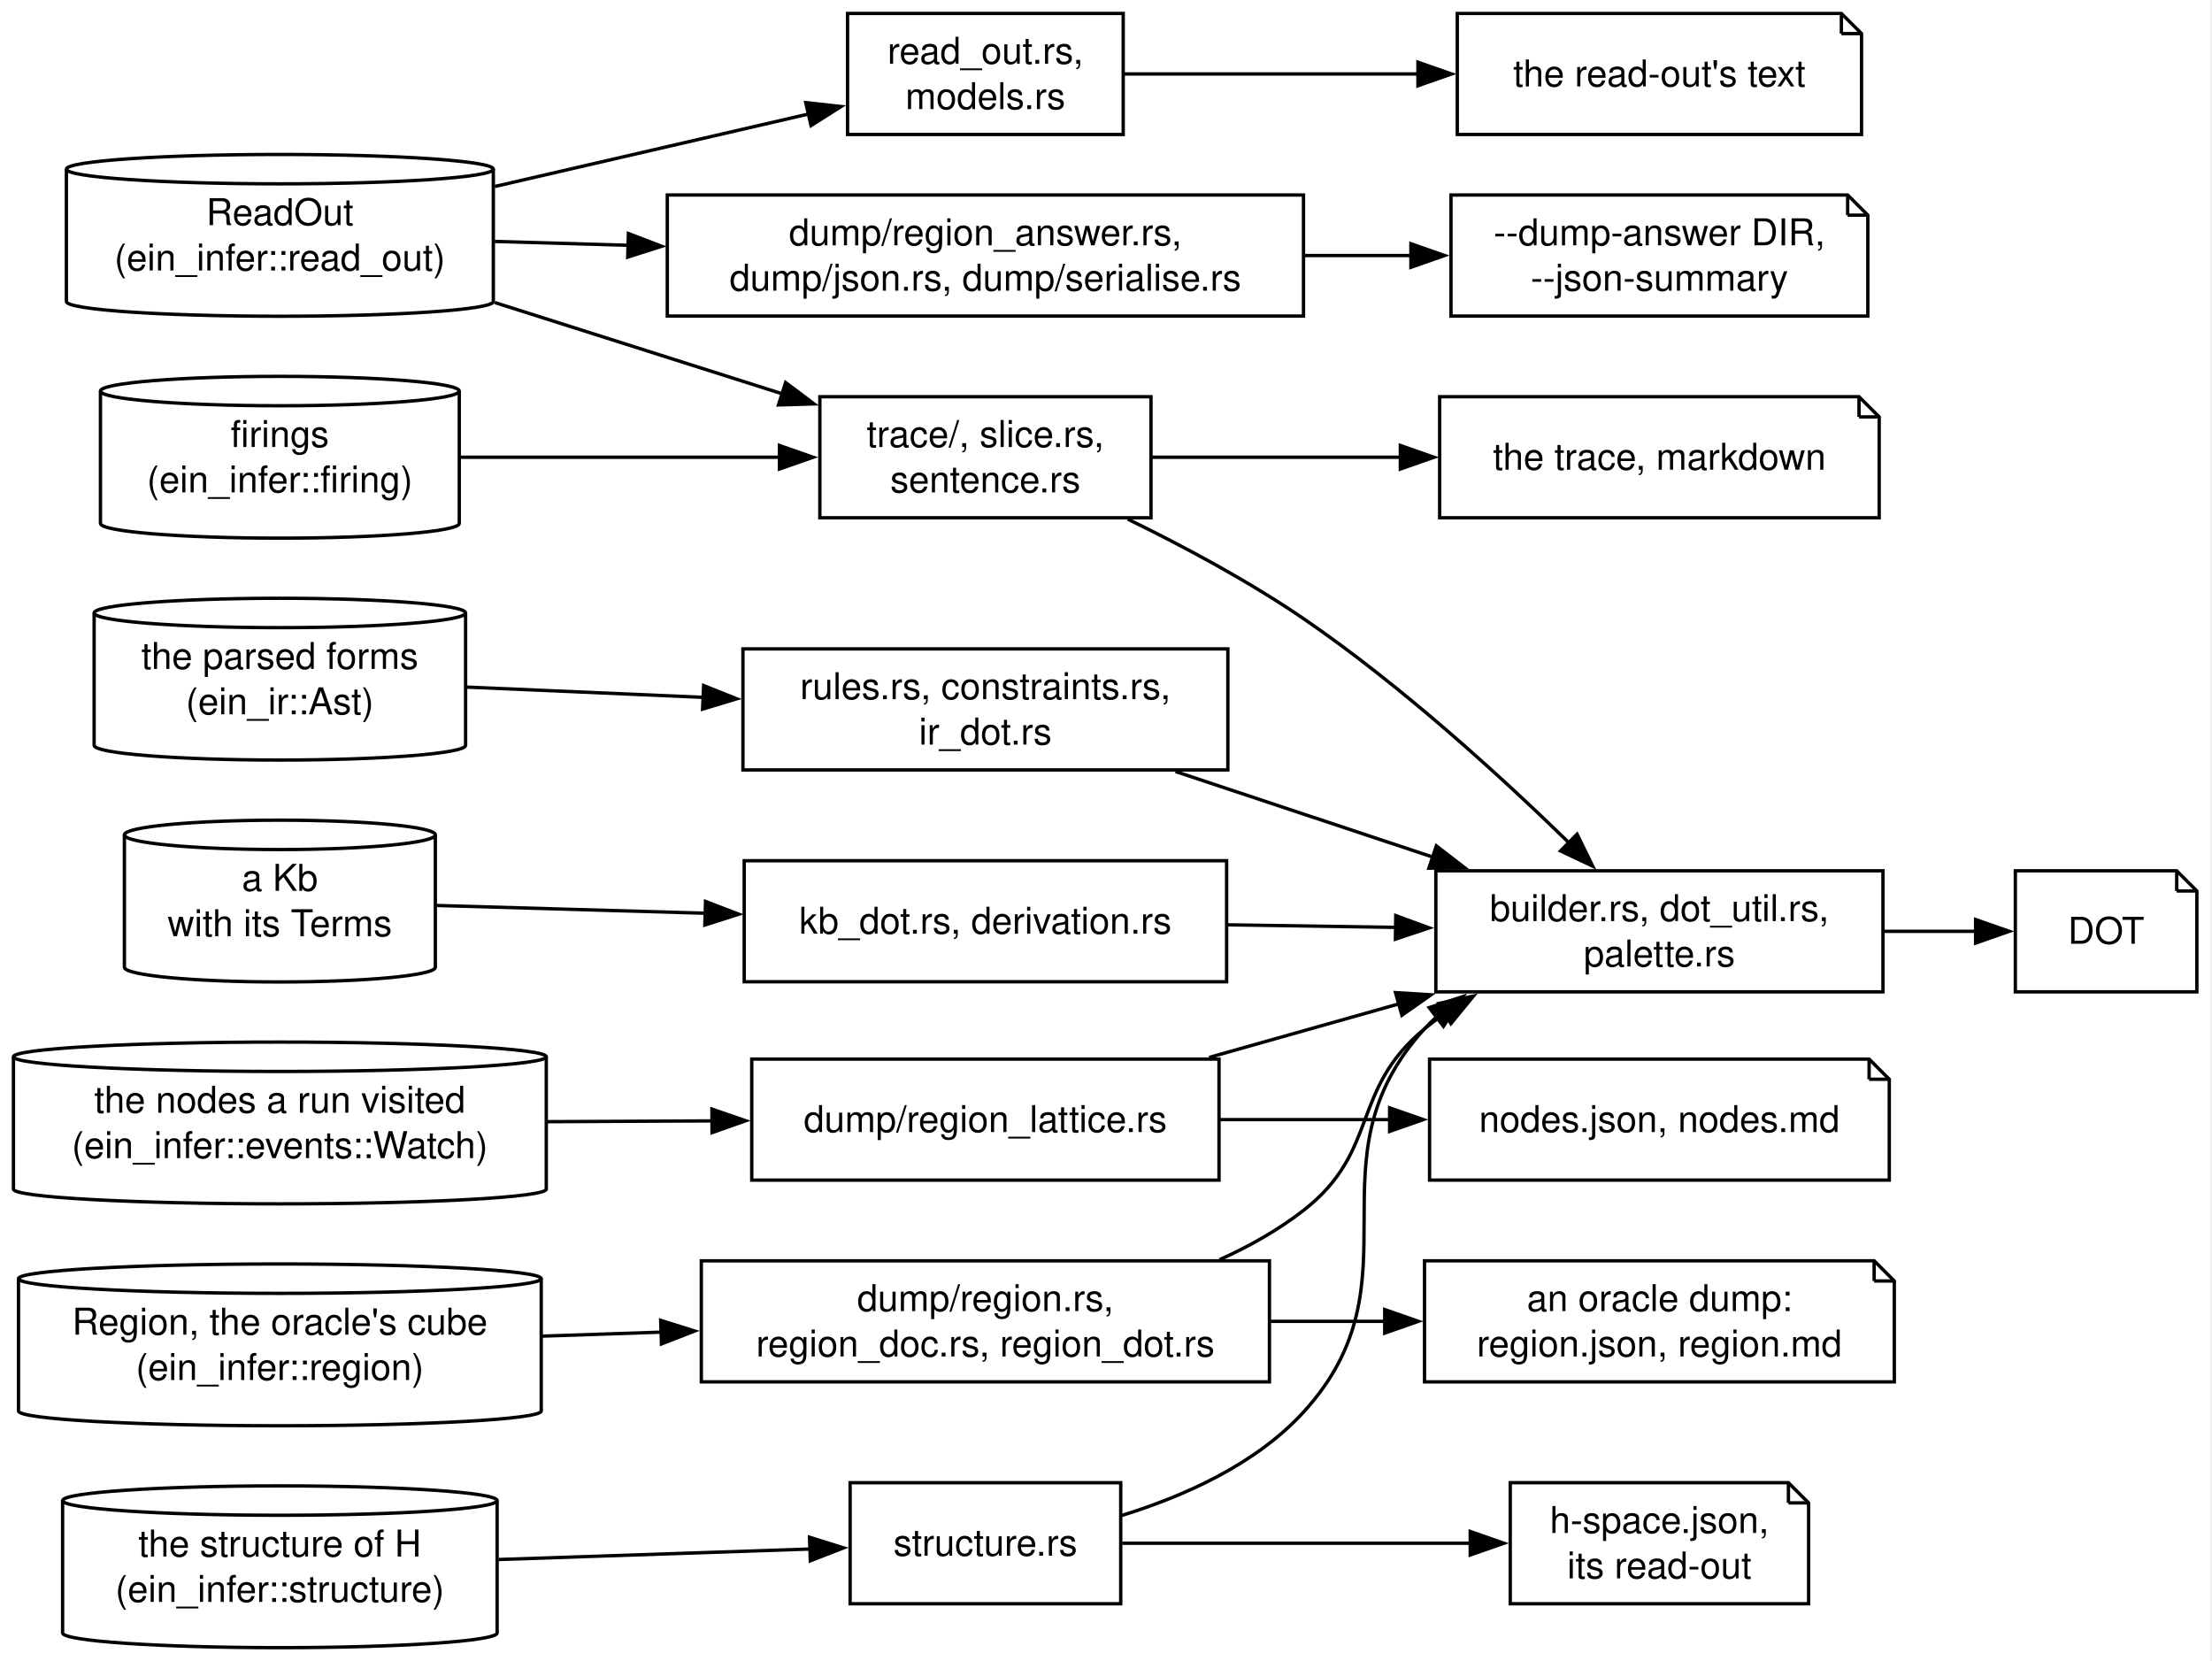
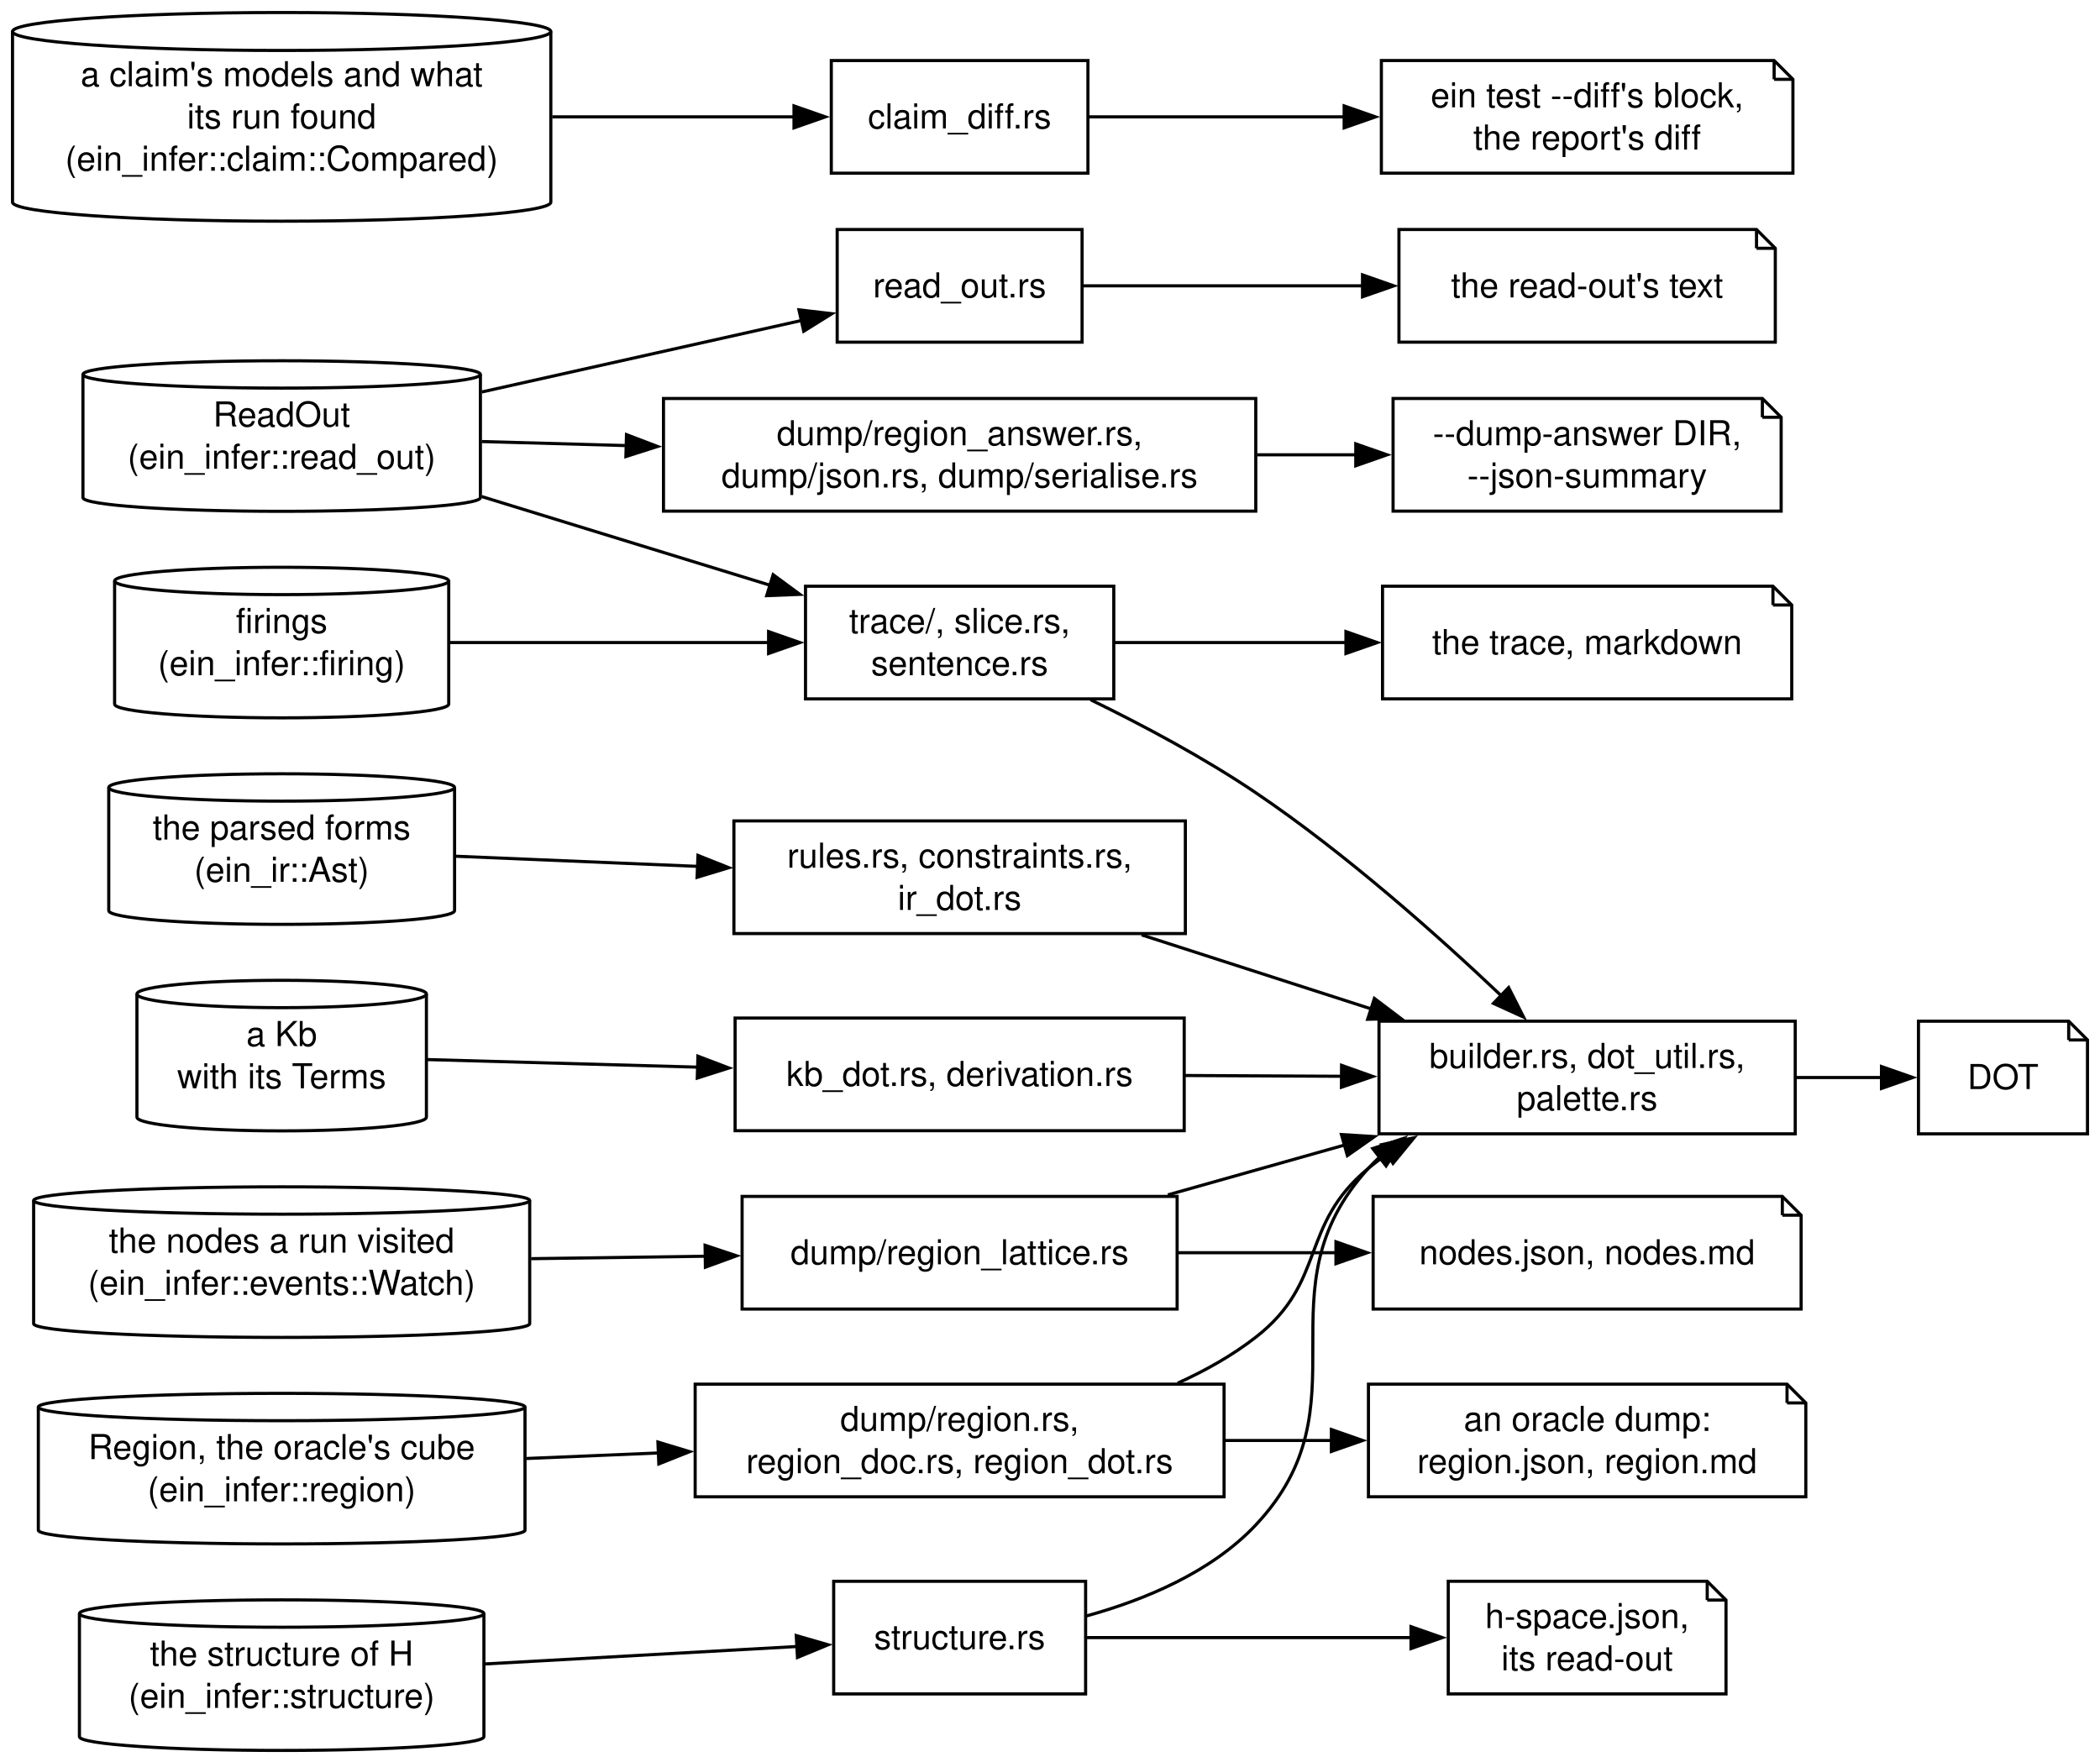
- <svg xmlns="http://www.w3.org/2000/svg" width="658pt" height="494pt" viewBox="0.00 0.00 658.00 494.00">
-   <g id="graph0" class="graph" transform="scale(1 1) rotate(0) translate(4 490.06)">
-     <polygon fill="white" stroke="none" points="-4,4 -4,-490.06 653.5,-490.06 653.5,4 -4,4" />
+ <svg xmlns="http://www.w3.org/2000/svg" width="671pt" height="563pt" viewBox="0.00 0.00 671.00 563.00">
+   <g id="graph0" class="graph" transform="scale(1 1) rotate(0) translate(4 559.41)">
+     <polygon fill="white" stroke="none" points="-4,4 -4,-559.41 667,-559.41 667,4 -4,4" />
    <g id="node1" class="node">
-       <path fill="none" stroke="black" d="M134.5,-307.75C134.5,-310.16 109.74,-312.12 79.25,-312.12 48.76,-312.12 24,-310.16 24,-307.75 24,-307.75 24,-268.38 24,-268.38 24,-265.96 48.76,-264 79.25,-264 109.74,-264 134.5,-265.96 134.5,-268.38 134.5,-268.38 134.5,-307.75 134.5,-307.75" />
-       <path fill="none" stroke="black" d="M134.5,-307.75C134.5,-305.34 109.74,-303.38 79.25,-303.38 48.76,-303.38 24,-305.34 24,-307.75" />
-       <text xml:space="preserve" text-anchor="middle" x="79.25" y="-291.11" font-family="Helvetica,sans-Serif" font-size="11.00">the parsed forms</text>
-       <text xml:space="preserve" text-anchor="middle" x="79.25" y="-277.61" font-family="Helvetica,sans-Serif" font-size="11.00">(ein_ir::Ast)</text>
+       <path fill="none" stroke="black" d="M141.25,-307.75C141.25,-310.16 116.49,-312.12 86,-312.12 55.51,-312.12 30.75,-310.16 30.75,-307.75 30.75,-307.75 30.75,-268.38 30.75,-268.38 30.75,-265.96 55.51,-264 86,-264 116.49,-264 141.25,-265.96 141.25,-268.38 141.25,-268.38 141.25,-307.75 141.25,-307.75" />
+       <path fill="none" stroke="black" d="M141.25,-307.75C141.25,-305.34 116.49,-303.38 86,-303.38 55.51,-303.38 30.75,-305.34 30.75,-307.75" />
+       <text xml:space="preserve" text-anchor="middle" x="86" y="-291.11" font-family="Helvetica,sans-Serif" font-size="11.00">the parsed forms</text>
+       <text xml:space="preserve" text-anchor="middle" x="86" y="-277.61" font-family="Helvetica,sans-Serif" font-size="11.00">(ein_ir::Ast)</text>
+     </g>
+     <g id="node9" class="node">
+       <polygon fill="none" stroke="black" points="374.75,-297.06 230.5,-297.06 230.5,-261.06 374.75,-261.06 374.75,-297.06" />
+       <text xml:space="preserve" text-anchor="middle" x="302.62" y="-282.11" font-family="Helvetica,sans-Serif" font-size="11.00">rules.rs, constraints.rs,</text>
+       <text xml:space="preserve" text-anchor="middle" x="302.62" y="-268.61" font-family="Helvetica,sans-Serif" font-size="11.00">ir_dot.rs</text>
+     </g>
+     <g id="edge1" class="edge">
+       <path fill="none" stroke="black" d="M141.71,-285.77C165.19,-284.78 193.13,-283.61 219.03,-282.53" />
+       <polygon fill="black" stroke="black" points="219.02,-286.03 228.87,-282.11 218.73,-279.04 219.02,-286.03" />
+     </g>
+     <g id="node2" class="node">
+       <path fill="none" stroke="black" d="M132.25,-241.75C132.25,-244.16 111.52,-246.12 86,-246.12 60.48,-246.12 39.75,-244.16 39.75,-241.75 39.75,-241.75 39.75,-202.38 39.75,-202.38 39.75,-199.96 60.48,-198 86,-198 111.52,-198 132.25,-199.96 132.25,-202.38 132.25,-202.38 132.25,-241.75 132.25,-241.75" />
+       <path fill="none" stroke="black" d="M132.25,-241.75C132.25,-239.34 111.52,-237.38 86,-237.38 60.48,-237.38 39.75,-239.34 39.75,-241.75" />
+       <text xml:space="preserve" text-anchor="middle" x="86" y="-225.11" font-family="Helvetica,sans-Serif" font-size="11.00">a Kb</text>
+       <text xml:space="preserve" text-anchor="middle" x="86" y="-211.61" font-family="Helvetica,sans-Serif" font-size="11.00">with its Terms</text>
+     </g>
+     <g id="node10" class="node">
+       <polygon fill="none" stroke="black" points="374.38,-234.06 230.88,-234.06 230.88,-198.06 374.38,-198.06 374.38,-234.06" />
+       <text xml:space="preserve" text-anchor="middle" x="302.62" y="-212.36" font-family="Helvetica,sans-Serif" font-size="11.00">kb_dot.rs, derivation.rs</text>
+     </g>
+     <g id="edge2" class="edge">
+       <path fill="none" stroke="black" d="M132.52,-220.79C157.72,-220.09 189.82,-219.19 219.27,-218.36" />
+       <polygon fill="black" stroke="black" points="219,-221.87 228.9,-218.1 218.8,-214.88 219,-221.87" />
+     </g>
+     <g id="node3" class="node">
+       <path fill="none" stroke="black" d="M139.38,-373.75C139.38,-376.16 115.45,-378.12 86,-378.12 56.55,-378.12 32.62,-376.16 32.62,-373.75 32.62,-373.75 32.62,-334.38 32.62,-334.38 32.62,-331.96 56.55,-330 86,-330 115.45,-330 139.38,-331.96 139.38,-334.38 139.38,-334.38 139.38,-373.75 139.38,-373.75" />
+       <path fill="none" stroke="black" d="M139.38,-373.75C139.38,-371.34 115.45,-369.38 86,-369.38 56.55,-369.38 32.62,-371.34 32.62,-373.75" />
+       <text xml:space="preserve" text-anchor="middle" x="86" y="-357.11" font-family="Helvetica,sans-Serif" font-size="11.00">firings</text>
+       <text xml:space="preserve" text-anchor="middle" x="86" y="-343.61" font-family="Helvetica,sans-Serif" font-size="11.00">(ein_infer::firing)</text>
+     </g>
+     <g id="node11" class="node">
+       <polygon fill="none" stroke="black" points="351.88,-372.06 253.38,-372.06 253.38,-336.06 351.88,-336.06 351.88,-372.06" />
+       <text xml:space="preserve" text-anchor="middle" x="302.62" y="-357.11" font-family="Helvetica,sans-Serif" font-size="11.00">trace/, slice.rs,</text>
+       <text xml:space="preserve" text-anchor="middle" x="302.62" y="-343.61" font-family="Helvetica,sans-Serif" font-size="11.00">sentence.rs</text>
+     </g>
+     <g id="edge3" class="edge">
+       <path fill="none" stroke="black" d="M139.78,-354.06C170.62,-354.06 209.65,-354.06 241.65,-354.06" />
+       <polygon fill="black" stroke="black" points="241.58,-357.56 251.58,-354.06 241.58,-350.56 241.58,-357.56" />
+     </g>
+     <g id="node4" class="node">
+       <path fill="none" stroke="black" d="M149.5,-439.75C149.5,-442.16 121.04,-444.12 86,-444.12 50.96,-444.12 22.5,-442.16 22.5,-439.75 22.5,-439.75 22.5,-400.38 22.5,-400.38 22.5,-397.96 50.96,-396 86,-396 121.04,-396 149.5,-397.96 149.5,-400.38 149.5,-400.38 149.5,-439.75 149.5,-439.75" />
+       <path fill="none" stroke="black" d="M149.5,-439.75C149.5,-437.34 121.04,-435.38 86,-435.38 50.96,-435.38 22.5,-437.34 22.5,-439.75" />
+       <text xml:space="preserve" text-anchor="middle" x="86" y="-423.11" font-family="Helvetica,sans-Serif" font-size="11.00">ReadOut</text>
+       <text xml:space="preserve" text-anchor="middle" x="86" y="-409.61" font-family="Helvetica,sans-Serif" font-size="11.00">(ein_infer::read_out)</text>
+     </g>
+     <g id="edge4" class="edge">
+       <path fill="none" stroke="black" d="M149.94,-400.71C179.12,-391.73 213.6,-381.13 242.31,-372.3" />
+       <polygon fill="black" stroke="black" points="243.04,-375.74 251.57,-369.46 240.98,-369.05 243.04,-375.74" />
+     </g>
+     <g id="node12" class="node">
+       <polygon fill="none" stroke="black" points="341.75,-486.06 263.5,-486.06 263.5,-450.06 341.75,-450.06 341.75,-486.06" />
+       <text xml:space="preserve" text-anchor="middle" x="302.62" y="-464.36" font-family="Helvetica,sans-Serif" font-size="11.00">read_out.rs</text>
+     </g>
+     <g id="edge5" class="edge">
+       <path fill="none" stroke="black" d="M149.94,-434.14C182.52,-441.42 221.71,-450.19 252.1,-456.99" />
+       <polygon fill="black" stroke="black" points="251.28,-460.39 261.8,-459.16 252.81,-453.56 251.28,-460.39" />
+     </g>
+     <g id="node14" class="node">
+       <polygon fill="none" stroke="black" points="397.25,-432.06 208,-432.06 208,-396.06 397.25,-396.06 397.25,-432.06" />
+       <text xml:space="preserve" text-anchor="middle" x="302.62" y="-417.11" font-family="Helvetica,sans-Serif" font-size="11.00">dump/region_answer.rs,</text>
+       <text xml:space="preserve" text-anchor="middle" x="302.62" y="-403.61" font-family="Helvetica,sans-Serif" font-size="11.00">dump/json.rs, dump/serialise.rs</text>
+     </g>
+     <g id="edge6" class="edge">
+       <path fill="none" stroke="black" d="M149.94,-418.3C164.48,-417.9 180.33,-417.45 196.12,-417.01" />
+       <polygon fill="black" stroke="black" points="196.18,-420.51 206.08,-416.73 195.99,-413.51 196.18,-420.51" />
+     </g>
+     <g id="node5" class="node">
+       <path fill="none" stroke="black" d="M163.75,-109.75C163.75,-112.16 128.9,-114.12 86,-114.12 43.1,-114.12 8.25,-112.16 8.25,-109.75 8.25,-109.75 8.25,-70.38 8.25,-70.38 8.25,-67.96 43.1,-66 86,-66 128.9,-66 163.75,-67.96 163.75,-70.38 163.75,-70.38 163.75,-109.75 163.75,-109.75" />
+       <path fill="none" stroke="black" d="M163.75,-109.75C163.75,-107.34 128.9,-105.38 86,-105.38 43.1,-105.38 8.25,-107.34 8.25,-109.75" />
+       <text xml:space="preserve" text-anchor="middle" x="86" y="-93.11" font-family="Helvetica,sans-Serif" font-size="11.00">Region, the oracle's cube</text>
+       <text xml:space="preserve" text-anchor="middle" x="86" y="-79.61" font-family="Helvetica,sans-Serif" font-size="11.00">(ein_infer::region)</text>
+     </g>
+     <g id="node16" class="node">
+       <polygon fill="none" stroke="black" points="387.12,-117.06 218.12,-117.06 218.12,-81.06 387.12,-81.06 387.12,-117.06" />
+       <text xml:space="preserve" text-anchor="middle" x="302.62" y="-102.11" font-family="Helvetica,sans-Serif" font-size="11.00">dump/region.rs,</text>
+       <text xml:space="preserve" text-anchor="middle" x="302.62" y="-88.61" font-family="Helvetica,sans-Serif" font-size="11.00">region_doc.rs, region_dot.rs</text>
+     </g>
+     <g id="edge8" class="edge">
+       <path fill="none" stroke="black" d="M164.18,-93.3C177.93,-93.88 192.4,-94.48 206.58,-95.08" />
+       <polygon fill="black" stroke="black" points="206.22,-98.56 216.36,-95.49 206.51,-91.57 206.22,-98.56" />
+     </g>
+     <g id="node6" class="node">
+       <path fill="none" stroke="black" d="M150.62,-43.75C150.62,-46.16 121.66,-48.12 86,-48.12 50.34,-48.12 21.38,-46.16 21.38,-43.75 21.38,-43.75 21.38,-4.38 21.38,-4.38 21.38,-1.96 50.34,0 86,0 121.66,0 150.62,-1.96 150.62,-4.38 150.62,-4.38 150.62,-43.75 150.62,-43.75" />
+       <path fill="none" stroke="black" d="M150.62,-43.75C150.62,-41.34 121.66,-39.38 86,-39.38 50.34,-39.38 21.38,-41.34 21.38,-43.75" />
+       <text xml:space="preserve" text-anchor="middle" x="86" y="-27.11" font-family="Helvetica,sans-Serif" font-size="11.00">the structure of H</text>
+       <text xml:space="preserve" text-anchor="middle" x="86" y="-13.61" font-family="Helvetica,sans-Serif" font-size="11.00">(ein_infer::structure)</text>
+     </g>
+     <g id="node17" class="node">
+       <polygon fill="none" stroke="black" points="342.88,-54.06 262.38,-54.06 262.38,-18.06 342.88,-18.06 342.88,-54.06" />
+       <text xml:space="preserve" text-anchor="middle" x="302.62" y="-32.36" font-family="Helvetica,sans-Serif" font-size="11.00">structure.rs</text>
+     </g>
+     <g id="edge9" class="edge">
+       <path fill="none" stroke="black" d="M151.1,-27.65C182.95,-29.43 220.88,-31.55 250.7,-33.22" />
+       <polygon fill="black" stroke="black" points="250.42,-36.71 260.6,-33.77 250.81,-29.72 250.42,-36.71" />
+     </g>
+     <g id="node7" class="node">
+       <path fill="none" stroke="black" d="M165.25,-175.75C165.25,-178.16 129.73,-180.12 86,-180.12 42.27,-180.12 6.75,-178.16 6.75,-175.75 6.75,-175.75 6.75,-136.38 6.75,-136.38 6.75,-133.96 42.27,-132 86,-132 129.73,-132 165.25,-133.96 165.25,-136.38 165.25,-136.38 165.25,-175.75 165.25,-175.75" />
+       <path fill="none" stroke="black" d="M165.25,-175.75C165.25,-173.34 129.73,-171.38 86,-171.38 42.27,-171.38 6.75,-173.34 6.75,-175.75" />
+       <text xml:space="preserve" text-anchor="middle" x="86" y="-159.11" font-family="Helvetica,sans-Serif" font-size="11.00">the nodes a run visited</text>
+       <text xml:space="preserve" text-anchor="middle" x="86" y="-145.61" font-family="Helvetica,sans-Serif" font-size="11.00">(ein_infer::events::Watch)</text>
+     </g>
+     <g id="node15" class="node">
+       <polygon fill="none" stroke="black" points="372.12,-177.06 233.12,-177.06 233.12,-141.06 372.12,-141.06 372.12,-177.06" />
+       <text xml:space="preserve" text-anchor="middle" x="302.62" y="-155.36" font-family="Helvetica,sans-Serif" font-size="11.00">dump/region_lattice.rs</text>
+     </g>
+     <g id="edge7" class="edge">
+       <path fill="none" stroke="black" d="M165.7,-157.16C183.84,-157.42 203.16,-157.69 221.37,-157.94" />
+       <polygon fill="black" stroke="black" points="221.29,-161.44 231.34,-158.08 221.39,-154.44 221.29,-161.44" />
    </g>
    <g id="node8" class="node">
-       <polygon fill="none" stroke="black" points="361.25,-297.06 217,-297.06 217,-261.06 361.25,-261.06 361.25,-297.06" />
-       <text xml:space="preserve" text-anchor="middle" x="289.12" y="-282.11" font-family="Helvetica,sans-Serif" font-size="11.00">rules.rs, constraints.rs,</text>
-       <text xml:space="preserve" text-anchor="middle" x="289.12" y="-268.61" font-family="Helvetica,sans-Serif" font-size="11.00">ir_dot.rs</text>
-     </g>
-     <g id="edge1" class="edge">
-       <path fill="none" stroke="black" d="M134.87,-285.7C156.37,-284.77 181.54,-283.68 205.19,-282.65" />
-       <polygon fill="black" stroke="black" points="205.31,-286.15 215.15,-282.22 205,-279.16 205.31,-286.15" />
-     </g>
-     <g id="node2" class="node">
-       <path fill="none" stroke="black" d="M125.5,-241.75C125.5,-244.16 104.77,-246.12 79.25,-246.12 53.73,-246.12 33,-244.16 33,-241.75 33,-241.75 33,-202.38 33,-202.38 33,-199.96 53.73,-198 79.25,-198 104.77,-198 125.5,-199.96 125.5,-202.38 125.5,-202.38 125.5,-241.75 125.5,-241.75" />
-       <path fill="none" stroke="black" d="M125.5,-241.75C125.5,-239.34 104.77,-237.38 79.25,-237.38 53.73,-237.38 33,-239.34 33,-241.75" />
-       <text xml:space="preserve" text-anchor="middle" x="79.25" y="-225.11" font-family="Helvetica,sans-Serif" font-size="11.00">a Kb</text>
-       <text xml:space="preserve" text-anchor="middle" x="79.25" y="-211.61" font-family="Helvetica,sans-Serif" font-size="11.00">with its Terms</text>
-     </g>
-     <g id="node9" class="node">
-       <polygon fill="none" stroke="black" points="360.88,-234.06 217.38,-234.06 217.38,-198.06 360.88,-198.06 360.88,-234.06" />
-       <text xml:space="preserve" text-anchor="middle" x="289.12" y="-212.36" font-family="Helvetica,sans-Serif" font-size="11.00">kb_dot.rs, derivation.rs</text>
-     </g>
-     <g id="edge2" class="edge">
-       <path fill="none" stroke="black" d="M125.87,-220.75C149.4,-220.07 178.82,-219.22 206.13,-218.43" />
-       <polygon fill="black" stroke="black" points="205.87,-221.94 215.76,-218.15 205.67,-214.94 205.87,-221.94" />
-     </g>
-     <g id="node3" class="node">
-       <path fill="none" stroke="black" d="M132.62,-373.75C132.62,-376.16 108.7,-378.12 79.25,-378.12 49.8,-378.12 25.88,-376.16 25.88,-373.75 25.88,-373.75 25.88,-334.38 25.88,-334.38 25.88,-331.96 49.8,-330 79.25,-330 108.7,-330 132.62,-331.96 132.62,-334.38 132.62,-334.38 132.62,-373.75 132.62,-373.75" />
-       <path fill="none" stroke="black" d="M132.62,-373.75C132.62,-371.34 108.7,-369.38 79.25,-369.38 49.8,-369.38 25.88,-371.34 25.88,-373.75" />
-       <text xml:space="preserve" text-anchor="middle" x="79.25" y="-357.11" font-family="Helvetica,sans-Serif" font-size="11.00">firings</text>
-       <text xml:space="preserve" text-anchor="middle" x="79.25" y="-343.61" font-family="Helvetica,sans-Serif" font-size="11.00">(ein_infer::firing)</text>
-     </g>
-     <g id="node10" class="node">
-       <polygon fill="none" stroke="black" points="338.38,-372.06 239.88,-372.06 239.88,-336.06 338.38,-336.06 338.38,-372.06" />
-       <text xml:space="preserve" text-anchor="middle" x="289.12" y="-357.11" font-family="Helvetica,sans-Serif" font-size="11.00">trace/, slice.rs,</text>
-       <text xml:space="preserve" text-anchor="middle" x="289.12" y="-343.61" font-family="Helvetica,sans-Serif" font-size="11.00">sentence.rs</text>
-     </g>
-     <g id="edge3" class="edge">
-       <path fill="none" stroke="black" d="M132.97,-354.06C161.99,-354.06 198.09,-354.06 228.17,-354.06" />
-       <polygon fill="black" stroke="black" points="227.87,-357.56 237.87,-354.06 227.87,-350.56 227.87,-357.56" />
-     </g>
-     <g id="node4" class="node">
-       <path fill="none" stroke="black" d="M142.75,-439.75C142.75,-442.16 114.29,-444.12 79.25,-444.12 44.21,-444.12 15.75,-442.16 15.75,-439.75 15.75,-439.75 15.75,-400.38 15.75,-400.38 15.75,-397.96 44.21,-396 79.25,-396 114.29,-396 142.75,-397.96 142.75,-400.38 142.75,-400.38 142.75,-439.75 142.75,-439.75" />
-       <path fill="none" stroke="black" d="M142.75,-439.75C142.75,-437.34 114.29,-435.38 79.25,-435.38 44.21,-435.38 15.75,-437.34 15.75,-439.75" />
-       <text xml:space="preserve" text-anchor="middle" x="79.25" y="-423.11" font-family="Helvetica,sans-Serif" font-size="11.00">ReadOut</text>
-       <text xml:space="preserve" text-anchor="middle" x="79.25" y="-409.61" font-family="Helvetica,sans-Serif" font-size="11.00">(ein_infer::read_out)</text>
-     </g>
-     <g id="edge4" class="edge">
-       <path fill="none" stroke="black" d="M143.18,-400.08C170.39,-391.44 202.05,-381.39 228.83,-372.89" />
-       <polygon fill="black" stroke="black" points="229.69,-376.29 238.16,-369.93 227.57,-369.62 229.69,-376.29" />
-     </g>
-     <g id="node11" class="node">
-       <polygon fill="none" stroke="black" points="330.12,-486.06 248.12,-486.06 248.12,-450.06 330.12,-450.06 330.12,-486.06" />
-       <text xml:space="preserve" text-anchor="middle" x="289.12" y="-471.11" font-family="Helvetica,sans-Serif" font-size="11.00">read_out.rs,</text>
-       <text xml:space="preserve" text-anchor="middle" x="289.12" y="-457.61" font-family="Helvetica,sans-Serif" font-size="11.00">models.rs</text>
-     </g>
-     <g id="edge5" class="edge">
-       <path fill="none" stroke="black" d="M143.18,-434.59C173.14,-441.51 208.52,-449.68 236.82,-456.22" />
-       <polygon fill="black" stroke="black" points="235.68,-459.54 246.21,-458.38 237.26,-452.72 235.68,-459.54" />
-     </g>
-     <g id="node12" class="node">
-       <polygon fill="none" stroke="black" points="383.75,-432.06 194.5,-432.06 194.5,-396.06 383.75,-396.06 383.75,-432.06" />
-       <text xml:space="preserve" text-anchor="middle" x="289.12" y="-417.11" font-family="Helvetica,sans-Serif" font-size="11.00">dump/region_answer.rs,</text>
-       <text xml:space="preserve" text-anchor="middle" x="289.12" y="-403.61" font-family="Helvetica,sans-Serif" font-size="11.00">dump/json.rs, dump/serialise.rs</text>
-     </g>
-     <g id="edge6" class="edge">
-       <path fill="none" stroke="black" d="M143.18,-418.25C155.79,-417.88 169.35,-417.49 182.94,-417.1" />
-       <polygon fill="black" stroke="black" points="182.93,-420.6 192.83,-416.81 182.73,-413.6 182.93,-420.6" />
-     </g>
-     <g id="node5" class="node">
-       <path fill="none" stroke="black" d="M157,-109.75C157,-112.16 122.15,-114.12 79.25,-114.12 36.35,-114.12 1.5,-112.16 1.5,-109.75 1.5,-109.75 1.5,-70.38 1.5,-70.38 1.5,-67.96 36.35,-66 79.25,-66 122.15,-66 157,-67.96 157,-70.38 157,-70.38 157,-109.75 157,-109.75" />
-       <path fill="none" stroke="black" d="M157,-109.75C157,-107.34 122.15,-105.38 79.25,-105.38 36.35,-105.38 1.5,-107.34 1.5,-109.75" />
-       <text xml:space="preserve" text-anchor="middle" x="79.25" y="-93.11" font-family="Helvetica,sans-Serif" font-size="11.00">Region, the oracle's cube</text>
-       <text xml:space="preserve" text-anchor="middle" x="79.25" y="-79.61" font-family="Helvetica,sans-Serif" font-size="11.00">(ein_infer::region)</text>
-     </g>
-     <g id="node14" class="node">
-       <polygon fill="none" stroke="black" points="373.62,-115.06 204.62,-115.06 204.62,-79.06 373.62,-79.06 373.62,-115.06" />
-       <text xml:space="preserve" text-anchor="middle" x="289.12" y="-100.11" font-family="Helvetica,sans-Serif" font-size="11.00">dump/region.rs,</text>
-       <text xml:space="preserve" text-anchor="middle" x="289.12" y="-86.61" font-family="Helvetica,sans-Serif" font-size="11.00">region_doc.rs, region_dot.rs</text>
-     </g>
-     <g id="edge8" class="edge">
-       <path fill="none" stroke="black" d="M157.36,-92.66C168.92,-93.05 180.95,-93.45 192.83,-93.85" />
-       <polygon fill="black" stroke="black" points="192.53,-97.35 202.64,-94.18 192.77,-90.35 192.53,-97.35" />
-     </g>
-     <g id="node6" class="node">
-       <path fill="none" stroke="black" d="M143.88,-43.75C143.88,-46.16 114.91,-48.12 79.25,-48.12 43.59,-48.12 14.62,-46.16 14.62,-43.75 14.62,-43.75 14.62,-4.38 14.62,-4.38 14.62,-1.96 43.59,0 79.25,0 114.91,0 143.88,-1.96 143.88,-4.38 143.88,-4.38 143.88,-43.75 143.88,-43.75" />
-       <path fill="none" stroke="black" d="M143.88,-43.75C143.88,-41.34 114.91,-39.38 79.25,-39.38 43.59,-39.38 14.62,-41.34 14.62,-43.75" />
-       <text xml:space="preserve" text-anchor="middle" x="79.25" y="-27.11" font-family="Helvetica,sans-Serif" font-size="11.00">the structure of H</text>
-       <text xml:space="preserve" text-anchor="middle" x="79.25" y="-13.61" font-family="Helvetica,sans-Serif" font-size="11.00">(ein_infer::structure)</text>
-     </g>
-     <g id="node15" class="node">
-       <polygon fill="none" stroke="black" points="329.38,-49.06 248.88,-49.06 248.88,-13.06 329.38,-13.06 329.38,-49.06" />
-       <text xml:space="preserve" text-anchor="middle" x="289.12" y="-27.36" font-family="Helvetica,sans-Serif" font-size="11.00">structure.rs</text>
-     </g>
-     <g id="edge9" class="edge">
-       <path fill="none" stroke="black" d="M144.32,-26.22C174.2,-27.23 209.26,-28.41 237.29,-29.35" />
-       <polygon fill="black" stroke="black" points="236.81,-32.84 246.92,-29.68 237.05,-25.84 236.81,-32.84" />
-     </g>
-     <g id="node7" class="node">
-       <path fill="none" stroke="black" d="M158.5,-175.75C158.5,-178.16 122.98,-180.12 79.25,-180.12 35.52,-180.12 0,-178.16 0,-175.75 0,-175.75 0,-136.38 0,-136.38 0,-133.96 35.52,-132 79.25,-132 122.98,-132 158.5,-133.96 158.5,-136.38 158.5,-136.38 158.5,-175.75 158.5,-175.75" />
-       <path fill="none" stroke="black" d="M158.5,-175.75C158.5,-173.34 122.98,-171.38 79.25,-171.38 35.52,-171.38 0,-173.34 0,-175.75" />
-       <text xml:space="preserve" text-anchor="middle" x="79.25" y="-159.11" font-family="Helvetica,sans-Serif" font-size="11.00">the nodes a run visited</text>
-       <text xml:space="preserve" text-anchor="middle" x="79.25" y="-145.61" font-family="Helvetica,sans-Serif" font-size="11.00">(ein_infer::events::Watch)</text>
+       <path fill="none" stroke="black" d="M172,-549.34C172,-552.69 133.45,-555.41 86,-555.41 38.55,-555.41 0,-552.69 0,-549.34 0,-549.34 0,-494.78 0,-494.78 0,-491.44 38.55,-488.72 86,-488.72 133.45,-488.72 172,-491.44 172,-494.78 172,-494.78 172,-549.34 172,-549.34" />
+       <path fill="none" stroke="black" d="M172,-549.34C172,-546 133.45,-543.28 86,-543.28 38.55,-543.28 0,-546 0,-549.34" />
+       <text xml:space="preserve" text-anchor="middle" x="86" y="-531.86" font-family="Helvetica,sans-Serif" font-size="11.00">a claim's models and what</text>
+       <text xml:space="preserve" text-anchor="middle" x="86" y="-518.36" font-family="Helvetica,sans-Serif" font-size="11.00">its run found</text>
+       <text xml:space="preserve" text-anchor="middle" x="86" y="-504.86" font-family="Helvetica,sans-Serif" font-size="11.00">(ein_infer::claim::Compared)</text>
    </g>
    <g id="node13" class="node">
-       <polygon fill="none" stroke="black" points="358.62,-175.06 219.62,-175.06 219.62,-139.06 358.62,-139.06 358.62,-175.06" />
-       <text xml:space="preserve" text-anchor="middle" x="289.12" y="-153.36" font-family="Helvetica,sans-Serif" font-size="11.00">dump/region_lattice.rs</text>
-     </g>
-     <g id="edge7" class="edge">
-       <path fill="none" stroke="black" d="M158.84,-156.44C175,-156.52 192.03,-156.6 208.24,-156.68" />
-       <polygon fill="black" stroke="black" points="207.77,-160.18 217.79,-156.72 207.81,-153.18 207.77,-160.18" />
-     </g>
-     <g id="node16" class="node">
-       <polygon fill="none" stroke="black" points="556.12,-231.06 423.12,-231.06 423.12,-195.06 556.12,-195.06 556.12,-231.06" />
-       <text xml:space="preserve" text-anchor="middle" x="489.62" y="-216.11" font-family="Helvetica,sans-Serif" font-size="11.00">builder.rs, dot_util.rs,</text>
-       <text xml:space="preserve" text-anchor="middle" x="489.62" y="-202.61" font-family="Helvetica,sans-Serif" font-size="11.00">palette.rs</text>
+       <polygon fill="none" stroke="black" points="343.62,-540.06 261.62,-540.06 261.62,-504.06 343.62,-504.06 343.62,-540.06" />
+       <text xml:space="preserve" text-anchor="middle" x="302.62" y="-518.36" font-family="Helvetica,sans-Serif" font-size="11.00">claim_diff.rs</text>
    </g>
    <g id="edge10" class="edge">
-       <path fill="none" stroke="black" d="M345.68,-260.59C369.46,-252.68 397.42,-243.39 422.27,-235.12" />
-       <polygon fill="black" stroke="black" points="423.26,-238.48 431.64,-232.01 421.05,-231.84 423.26,-238.48" />
+       <path fill="none" stroke="black" d="M172.44,-522.06C198.64,-522.06 226.66,-522.06 249.88,-522.06" />
+       <polygon fill="black" stroke="black" points="249.7,-525.56 259.7,-522.06 249.7,-518.56 249.7,-525.56" />
+     </g>
+     <g id="node18" class="node">
+       <polygon fill="none" stroke="black" points="569.62,-233.06 436.62,-233.06 436.62,-197.06 569.62,-197.06 569.62,-233.06" />
+       <text xml:space="preserve" text-anchor="middle" x="503.12" y="-218.11" font-family="Helvetica,sans-Serif" font-size="11.00">builder.rs, dot_util.rs,</text>
+       <text xml:space="preserve" text-anchor="middle" x="503.12" y="-204.61" font-family="Helvetica,sans-Serif" font-size="11.00">palette.rs</text>
    </g>
    <g id="edge11" class="edge">
-       <path fill="none" stroke="black" d="M361.23,-214.99C377.5,-214.74 394.87,-214.48 411.38,-214.23" />
-       <polygon fill="black" stroke="black" points="411.19,-217.73 421.14,-214.08 411.09,-210.73 411.19,-217.73" />
+       <path fill="none" stroke="black" d="M360.77,-260.64C383.72,-253.24 410.34,-244.65 434.26,-236.94" />
+       <polygon fill="black" stroke="black" points="435.15,-240.33 443.6,-233.93 433,-233.67 435.15,-240.33" />
    </g>
    <g id="edge12" class="edge">
-       <path fill="none" stroke="black" d="M331.49,-335.65C348.26,-327.48 367.46,-317.19 383.75,-306.06 412.76,-286.24 442.4,-259.19 462.74,-239.38" />
-       <polygon fill="black" stroke="black" points="465.12,-241.95 469.78,-232.44 460.2,-236.97 465.12,-241.95" />
-     </g>
-     <g id="node18" class="node">
-       <polygon fill="none" stroke="black" points="549,-372.06 424.25,-372.06 424.25,-336.06 555,-336.06 555,-366.06 549,-372.06" />
-       <polyline fill="none" stroke="black" points="549,-372.06 549,-366.06" />
-       <polyline fill="none" stroke="black" points="555,-366.06 549,-366.06" />
-       <text xml:space="preserve" text-anchor="middle" x="489.62" y="-350.36" font-family="Helvetica,sans-Serif" font-size="11.00">the trace, markdown</text>
+       <path fill="none" stroke="black" d="M374.73,-215.7C391,-215.62 408.37,-215.53 424.88,-215.45" />
+       <polygon fill="black" stroke="black" points="424.66,-218.95 434.64,-215.4 424.62,-211.95 424.66,-218.95" />
+     </g>
+     <g id="edge13" class="edge">
+       <path fill="none" stroke="black" d="M344.47,-335.78C361.33,-327.57 380.75,-317.21 397.25,-306.06 425.91,-286.7 455.4,-260.45 475.77,-241.12" />
+       <polygon fill="black" stroke="black" points="478.04,-243.8 482.83,-234.35 473.19,-238.75 478.04,-243.8" />
+     </g>
+     <g id="node20" class="node">
+       <polygon fill="none" stroke="black" points="562.5,-372.06 437.75,-372.06 437.75,-336.06 568.5,-336.06 568.5,-366.06 562.5,-372.06" />
+       <polyline fill="none" stroke="black" points="562.5,-372.06 562.5,-366.06" />
+       <polyline fill="none" stroke="black" points="568.5,-366.06 562.5,-366.06" />
+       <text xml:space="preserve" text-anchor="middle" x="503.12" y="-350.36" font-family="Helvetica,sans-Serif" font-size="11.00">the trace, markdown</text>
+     </g>
+     <g id="edge18" class="edge">
+       <path fill="none" stroke="black" d="M352.18,-354.06C374.48,-354.06 401.44,-354.06 426.32,-354.06" />
+       <polygon fill="black" stroke="black" points="426.06,-357.56 436.06,-354.06 426.06,-350.56 426.06,-357.56" />
+     </g>
+     <g id="node21" class="node">
+       <polygon fill="none" stroke="black" points="557.25,-486.06 443,-486.06 443,-450.06 563.25,-450.06 563.25,-480.06 557.25,-486.06" />
+       <polyline fill="none" stroke="black" points="557.25,-486.06 557.25,-480.06" />
+       <polyline fill="none" stroke="black" points="563.25,-480.06 557.25,-480.06" />
+       <text xml:space="preserve" text-anchor="middle" x="503.12" y="-464.36" font-family="Helvetica,sans-Serif" font-size="11.00">the read-out's text</text>
+     </g>
+     <g id="edge19" class="edge">
+       <path fill="none" stroke="black" d="M341.9,-468.06C367.27,-468.06 401.33,-468.06 431.52,-468.06" />
+       <polygon fill="black" stroke="black" points="431.36,-471.56 441.36,-468.06 431.36,-464.56 431.36,-471.56" />
+     </g>
+     <g id="node26" class="node">
+       <polygon fill="none" stroke="black" points="562.88,-540.06 437.38,-540.06 437.38,-504.06 568.88,-504.06 568.88,-534.06 562.88,-540.06" />
+       <polyline fill="none" stroke="black" points="562.88,-540.06 562.88,-534.06" />
+       <polyline fill="none" stroke="black" points="568.88,-534.06 562.88,-534.06" />
+       <text xml:space="preserve" text-anchor="middle" x="503.12" y="-525.11" font-family="Helvetica,sans-Serif" font-size="11.00">ein test --diff's block,</text>
+       <text xml:space="preserve" text-anchor="middle" x="503.12" y="-511.61" font-family="Helvetica,sans-Serif" font-size="11.00">the report's diff</text>
+     </g>
+     <g id="edge24" class="edge">
+       <path fill="none" stroke="black" d="M343.79,-522.06C367.29,-522.06 397.74,-522.06 425.64,-522.06" />
+       <polygon fill="black" stroke="black" points="425.49,-525.56 435.49,-522.06 425.49,-518.56 425.49,-525.56" />
+     </g>
+     <g id="node22" class="node">
+       <polygon fill="none" stroke="black" points="559.12,-432.06 441.12,-432.06 441.12,-396.06 565.12,-396.06 565.12,-426.06 559.12,-432.06" />
+       <polyline fill="none" stroke="black" points="559.12,-432.06 559.12,-426.06" />
+       <polyline fill="none" stroke="black" points="565.12,-426.06 559.12,-426.06" />
+       <text xml:space="preserve" text-anchor="middle" x="503.12" y="-417.11" font-family="Helvetica,sans-Serif" font-size="11.00">--dump-answer DIR,</text>
+       <text xml:space="preserve" text-anchor="middle" x="503.12" y="-403.61" font-family="Helvetica,sans-Serif" font-size="11.00">--json-summary</text>
+     </g>
+     <g id="edge20" class="edge">
+       <path fill="none" stroke="black" d="M397.64,-414.06C408.27,-414.06 418.98,-414.06 429.28,-414.06" />
+       <polygon fill="black" stroke="black" points="429.2,-417.56 439.2,-414.06 429.2,-410.56 429.2,-417.56" />
+     </g>
+     <g id="edge14" class="edge">
+       <path fill="none" stroke="black" d="M369.17,-177.55C387.3,-182.67 407.12,-188.26 425.8,-193.53" />
+       <polygon fill="black" stroke="black" points="424.62,-196.83 435.19,-196.18 426.52,-190.1 424.62,-196.83" />
+     </g>
+     <g id="node23" class="node">
+       <polygon fill="none" stroke="black" points="565.5,-177.06 434.75,-177.06 434.75,-141.06 571.5,-141.06 571.5,-171.06 565.5,-177.06" />
+       <polyline fill="none" stroke="black" points="565.5,-177.06 565.5,-171.06" />
+       <polyline fill="none" stroke="black" points="571.5,-171.06 565.5,-171.06" />
+       <text xml:space="preserve" text-anchor="middle" x="503.12" y="-155.36" font-family="Helvetica,sans-Serif" font-size="11.00">nodes.json, nodes.md</text>
+     </g>
+     <g id="edge21" class="edge">
+       <path fill="none" stroke="black" d="M372.49,-159.06C388.78,-159.06 406.27,-159.06 422.97,-159.06" />
+       <polygon fill="black" stroke="black" points="422.87,-162.56 432.87,-159.06 422.87,-155.56 422.87,-162.56" />
+     </g>
+     <g id="edge15" class="edge">
+       <path fill="none" stroke="black" d="M372.3,-117.39C381.18,-121.4 389.77,-126.24 397.25,-132.06 420.02,-149.77 411.02,-167.69 433.25,-186.06 435.2,-187.67 437.25,-189.21 439.38,-190.67" />
+       <polygon fill="black" stroke="black" points="437.46,-193.6 447.82,-195.81 441.1,-187.62 437.46,-193.6" />
+     </g>
+     <g id="node24" class="node">
+       <polygon fill="none" stroke="black" points="567,-117.06 433.25,-117.06 433.25,-81.06 573,-81.06 573,-111.06 567,-117.06" />
+       <polyline fill="none" stroke="black" points="567,-117.06 567,-111.06" />
+       <polyline fill="none" stroke="black" points="573,-111.06 567,-111.06" />
+       <text xml:space="preserve" text-anchor="middle" x="503.12" y="-102.11" font-family="Helvetica,sans-Serif" font-size="11.00">an oracle dump:</text>
+       <text xml:space="preserve" text-anchor="middle" x="503.12" y="-88.61" font-family="Helvetica,sans-Serif" font-size="11.00">region.json, region.md</text>
+     </g>
+     <g id="edge22" class="edge">
+       <path fill="none" stroke="black" d="M387.52,-99.06C398.75,-99.06 410.25,-99.06 421.42,-99.06" />
+       <polygon fill="black" stroke="black" points="421.41,-102.56 431.41,-99.06 421.41,-95.56 421.41,-102.56" />
+     </g>
+     <g id="edge16" class="edge">
+       <path fill="none" stroke="black" d="M343.17,-42.99C361.82,-48.13 383.05,-56.97 397.25,-72.06 433.65,-110.77 397.46,-146.79 433.25,-186.06 434.4,-187.32 435.61,-188.53 436.87,-189.68" />
+       <polygon fill="black" stroke="black" points="434.63,-192.37 444.7,-195.67 438.88,-186.81 434.63,-192.37" />
+     </g>
+     <g id="node25" class="node">
+       <polygon fill="none" stroke="black" points="541.5,-54.06 458.75,-54.06 458.75,-18.06 547.5,-18.06 547.5,-48.06 541.5,-54.06" />
+       <polyline fill="none" stroke="black" points="541.5,-54.06 541.5,-48.06" />
+       <polyline fill="none" stroke="black" points="547.5,-48.06 541.5,-48.06" />
+       <text xml:space="preserve" text-anchor="middle" x="503.12" y="-39.11" font-family="Helvetica,sans-Serif" font-size="11.00">h-space.json,</text>
+       <text xml:space="preserve" text-anchor="middle" x="503.12" y="-25.61" font-family="Helvetica,sans-Serif" font-size="11.00">its read-out</text>
+     </g>
+     <g id="edge23" class="edge">
+       <path fill="none" stroke="black" d="M343.32,-36.06C373.07,-36.06 414.16,-36.06 447.09,-36.06" />
+       <polygon fill="black" stroke="black" points="446.85,-39.56 456.85,-36.06 446.85,-32.56 446.85,-39.56" />
+     </g>
+     <g id="node19" class="node">
+       <polygon fill="none" stroke="black" points="657,-233.06 609,-233.06 609,-197.06 663,-197.06 663,-227.06 657,-233.06" />
+       <polyline fill="none" stroke="black" points="657,-233.06 657,-227.06" />
+       <polyline fill="none" stroke="black" points="663,-227.06 657,-227.06" />
+       <text xml:space="preserve" text-anchor="middle" x="636" y="-211.36" font-family="Helvetica,sans-Serif" font-size="11.00">DOT</text>
    </g>
    <g id="edge17" class="edge">
-       <path fill="none" stroke="black" d="M338.68,-354.06C360.98,-354.06 387.94,-354.06 412.82,-354.06" />
-       <polygon fill="black" stroke="black" points="412.56,-357.56 422.56,-354.06 412.56,-350.56 412.56,-357.56" />
-     </g>
-     <g id="node19" class="node">
-       <polygon fill="none" stroke="black" points="543.75,-486.06 429.5,-486.06 429.5,-450.06 549.75,-450.06 549.75,-480.06 543.75,-486.06" />
-       <polyline fill="none" stroke="black" points="543.75,-486.06 543.75,-480.06" />
-       <polyline fill="none" stroke="black" points="549.75,-480.06 543.75,-480.06" />
-       <text xml:space="preserve" text-anchor="middle" x="489.62" y="-464.36" font-family="Helvetica,sans-Serif" font-size="11.00">the read-out's text</text>
-     </g>
-     <g id="edge18" class="edge">
-       <path fill="none" stroke="black" d="M330.29,-468.06C355.4,-468.06 388.43,-468.06 417.82,-468.06" />
-       <polygon fill="black" stroke="black" points="417.79,-471.56 427.79,-468.06 417.79,-464.56 417.79,-471.56" />
-     </g>
-     <g id="node20" class="node">
-       <polygon fill="none" stroke="black" points="545.62,-432.06 427.62,-432.06 427.62,-396.06 551.62,-396.06 551.62,-426.06 545.62,-432.06" />
-       <polyline fill="none" stroke="black" points="545.62,-432.06 545.62,-426.06" />
-       <polyline fill="none" stroke="black" points="551.62,-426.06 545.62,-426.06" />
-       <text xml:space="preserve" text-anchor="middle" x="489.62" y="-417.11" font-family="Helvetica,sans-Serif" font-size="11.00">--dump-answer DIR,</text>
-       <text xml:space="preserve" text-anchor="middle" x="489.62" y="-403.61" font-family="Helvetica,sans-Serif" font-size="11.00">--json-summary</text>
-     </g>
-     <g id="edge19" class="edge">
-       <path fill="none" stroke="black" d="M384.14,-414.06C394.77,-414.06 405.48,-414.06 415.78,-414.06" />
-       <polygon fill="black" stroke="black" points="415.7,-417.56 425.7,-414.06 415.7,-410.56 415.7,-417.56" />
-     </g>
-     <g id="edge13" class="edge">
-       <path fill="none" stroke="black" d="M355.67,-175.55C373.8,-180.67 393.62,-186.26 412.3,-191.53" />
-       <polygon fill="black" stroke="black" points="411.12,-194.83 421.69,-194.18 413.02,-188.1 411.12,-194.83" />
-     </g>
-     <g id="node21" class="node">
-       <polygon fill="none" stroke="black" points="552,-175.06 421.25,-175.06 421.25,-139.06 558,-139.06 558,-169.06 552,-175.06" />
-       <polyline fill="none" stroke="black" points="552,-175.06 552,-169.06" />
-       <polyline fill="none" stroke="black" points="558,-169.06 552,-169.06" />
-       <text xml:space="preserve" text-anchor="middle" x="489.62" y="-153.36" font-family="Helvetica,sans-Serif" font-size="11.00">nodes.json, nodes.md</text>
-     </g>
-     <g id="edge20" class="edge">
-       <path fill="none" stroke="black" d="M358.99,-157.06C375.28,-157.06 392.77,-157.06 409.47,-157.06" />
-       <polygon fill="black" stroke="black" points="409.37,-160.56 419.37,-157.06 409.37,-153.56 409.37,-160.56" />
-     </g>
-     <g id="edge14" class="edge">
-       <path fill="none" stroke="black" d="M358.8,-115.39C367.68,-119.4 376.27,-124.24 383.75,-130.06 406.52,-147.77 397.52,-165.69 419.75,-184.06 421.7,-185.67 423.75,-187.21 425.88,-188.67" />
-       <polygon fill="black" stroke="black" points="423.96,-191.6 434.32,-193.81 427.6,-185.62 423.96,-191.6" />
-     </g>
-     <g id="node22" class="node">
-       <polygon fill="none" stroke="black" points="553.5,-115.06 419.75,-115.06 419.75,-79.06 559.5,-79.06 559.5,-109.06 553.5,-115.06" />
-       <polyline fill="none" stroke="black" points="553.5,-115.06 553.5,-109.06" />
-       <polyline fill="none" stroke="black" points="559.5,-109.06 553.5,-109.06" />
-       <text xml:space="preserve" text-anchor="middle" x="489.62" y="-100.11" font-family="Helvetica,sans-Serif" font-size="11.00">an oracle dump:</text>
-       <text xml:space="preserve" text-anchor="middle" x="489.62" y="-86.61" font-family="Helvetica,sans-Serif" font-size="11.00">region.json, region.md</text>
-     </g>
-     <g id="edge21" class="edge">
-       <path fill="none" stroke="black" d="M374.02,-97.06C385.25,-97.06 396.75,-97.06 407.92,-97.06" />
-       <polygon fill="black" stroke="black" points="407.91,-100.56 417.91,-97.06 407.91,-93.56 407.91,-100.56" />
-     </g>
-     <g id="edge15" class="edge">
-       <path fill="none" stroke="black" d="M329.71,-39.33C348.38,-45.09 369.61,-54.6 383.75,-70.06 419.62,-109.26 383.96,-144.79 419.75,-184.06 420.9,-185.32 422.11,-186.53 423.37,-187.68" />
-       <polygon fill="black" stroke="black" points="421.13,-190.37 431.2,-193.67 425.38,-184.81 421.13,-190.37" />
-     </g>
-     <g id="node23" class="node">
-       <polygon fill="none" stroke="black" points="528,-49.06 445.25,-49.06 445.25,-13.06 534,-13.06 534,-43.06 528,-49.06" />
-       <polyline fill="none" stroke="black" points="528,-49.06 528,-43.06" />
-       <polyline fill="none" stroke="black" points="534,-43.06 528,-43.06" />
-       <text xml:space="preserve" text-anchor="middle" x="489.62" y="-34.11" font-family="Helvetica,sans-Serif" font-size="11.00">h-space.json,</text>
-       <text xml:space="preserve" text-anchor="middle" x="489.62" y="-20.61" font-family="Helvetica,sans-Serif" font-size="11.00">its read-out</text>
-     </g>
-     <g id="edge22" class="edge">
-       <path fill="none" stroke="black" d="M329.82,-31.06C359.57,-31.06 400.66,-31.06 433.59,-31.06" />
-       <polygon fill="black" stroke="black" points="433.35,-34.56 443.35,-31.06 433.35,-27.56 433.35,-34.56" />
-     </g>
-     <g id="node17" class="node">
-       <polygon fill="none" stroke="black" points="643.5,-231.06 595.5,-231.06 595.5,-195.06 649.5,-195.06 649.5,-225.06 643.5,-231.06" />
-       <polyline fill="none" stroke="black" points="643.5,-231.06 643.5,-225.06" />
-       <polyline fill="none" stroke="black" points="649.5,-225.06 643.5,-225.06" />
-       <text xml:space="preserve" text-anchor="middle" x="622.5" y="-209.36" font-family="Helvetica,sans-Serif" font-size="11.00">DOT</text>
-     </g>
-     <g id="edge16" class="edge">
-       <path fill="none" stroke="black" d="M556.45,-213.06C565.79,-213.06 575.13,-213.06 583.69,-213.06" />
-       <polygon fill="black" stroke="black" points="583.68,-216.56 593.68,-213.06 583.68,-209.56 583.68,-216.56" />
+       <path fill="none" stroke="black" d="M569.95,-215.06C579.29,-215.06 588.63,-215.06 597.19,-215.06" />
+       <polygon fill="black" stroke="black" points="597.18,-218.56 607.18,-215.06 597.18,-211.56 597.18,-218.56" />
    </g>
  </g>
</svg>
